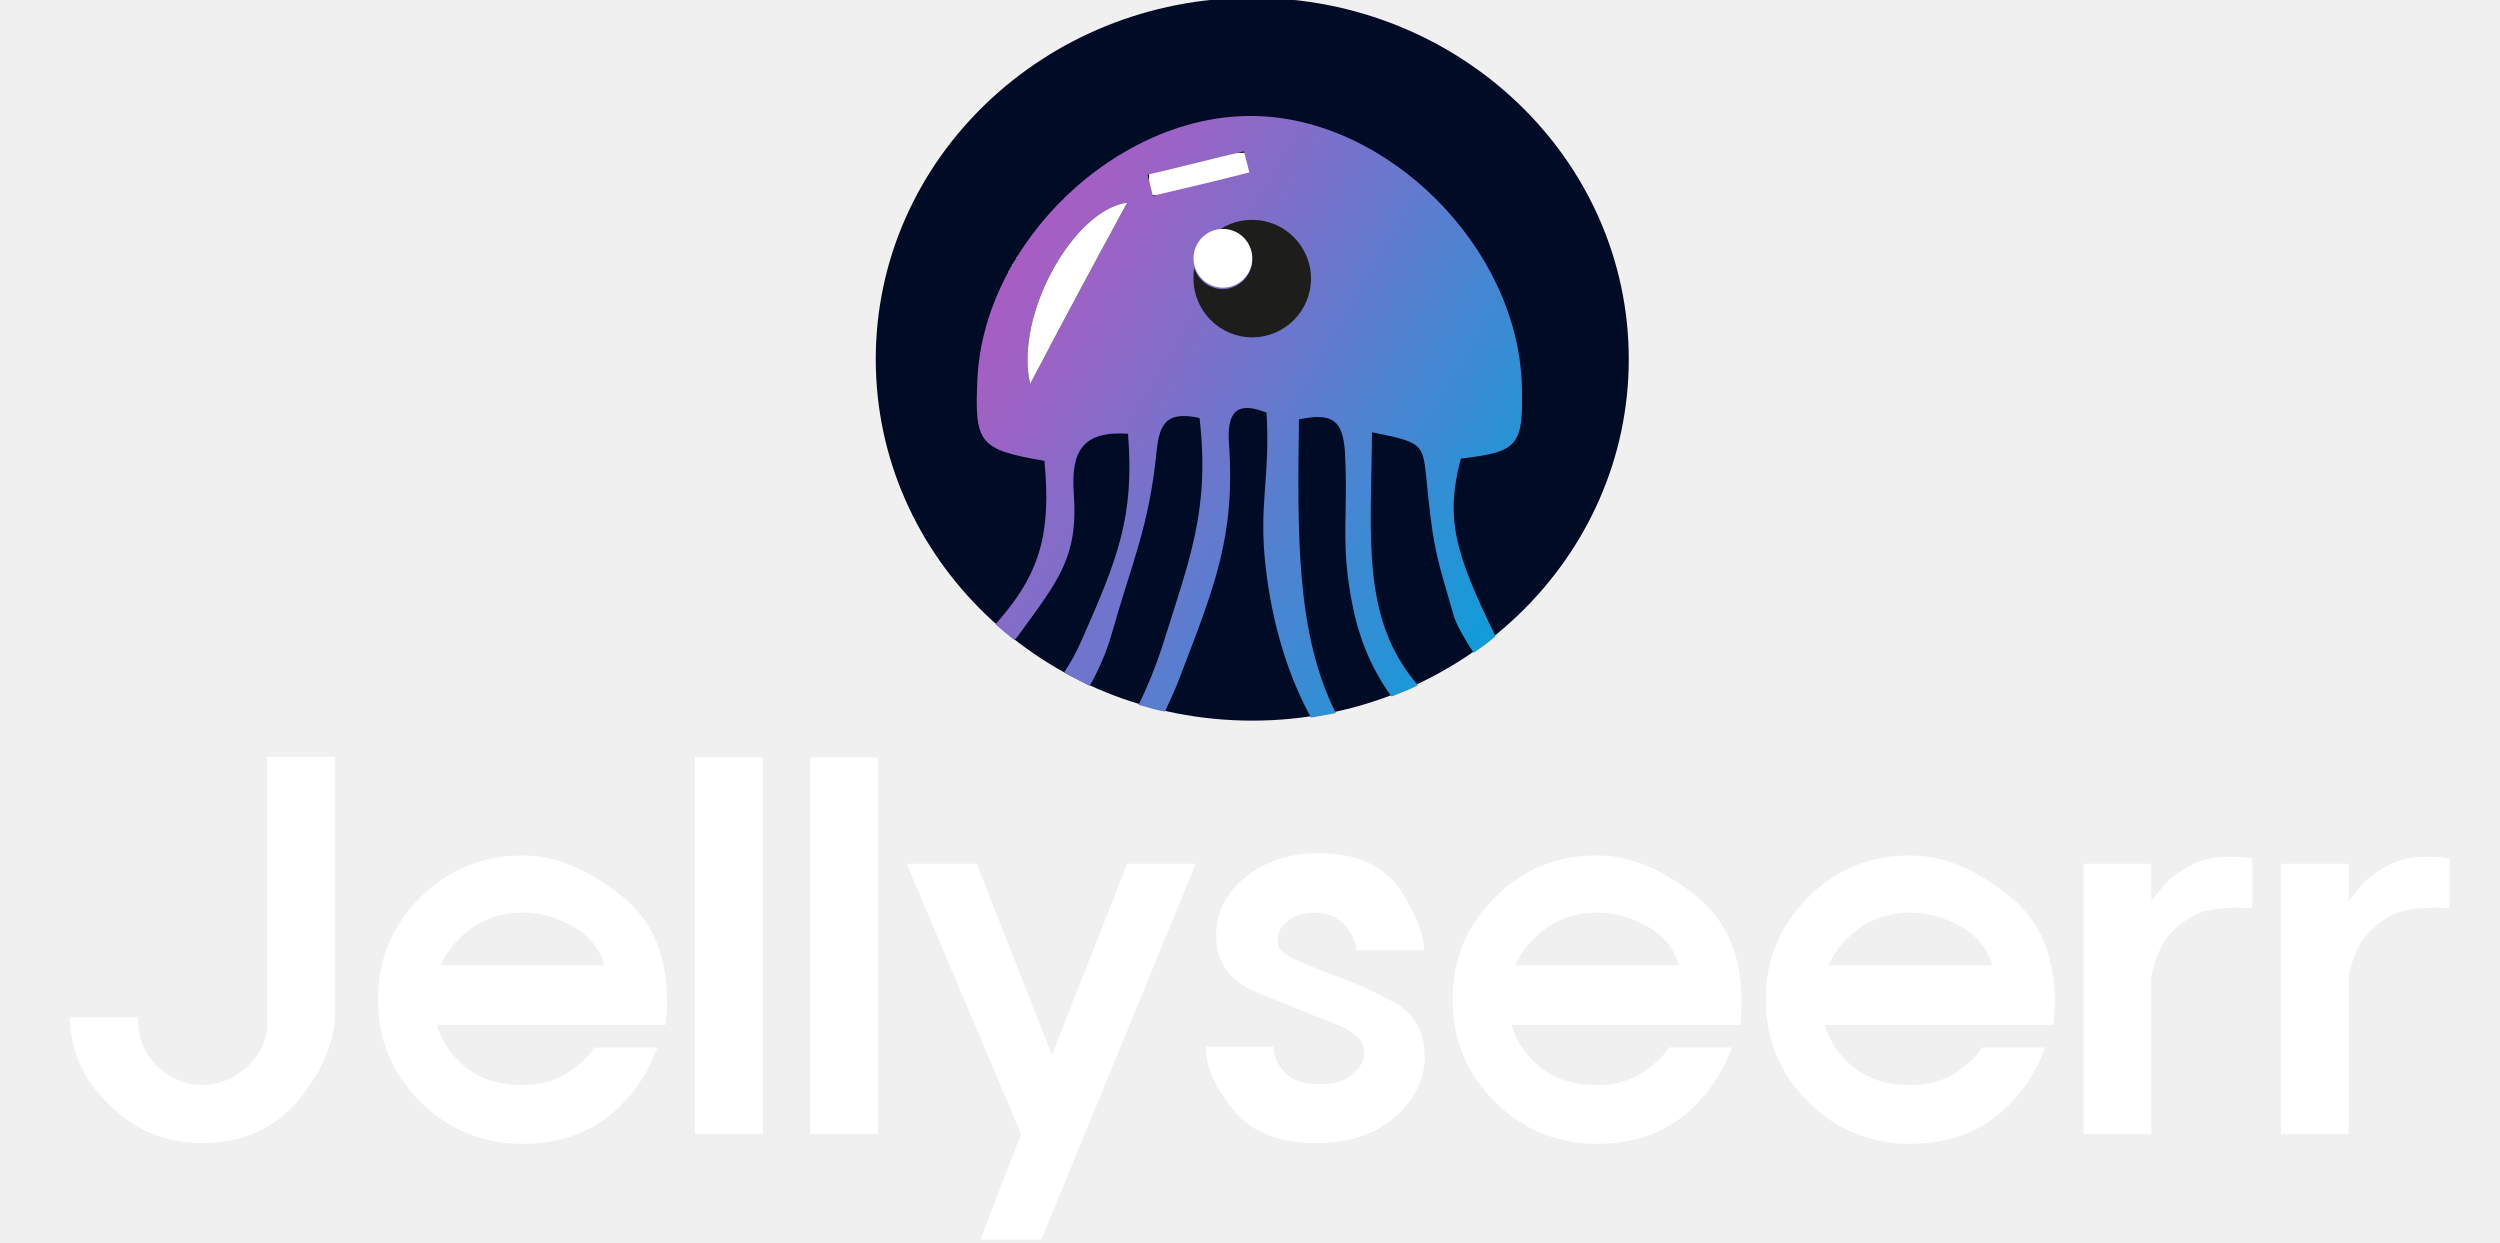
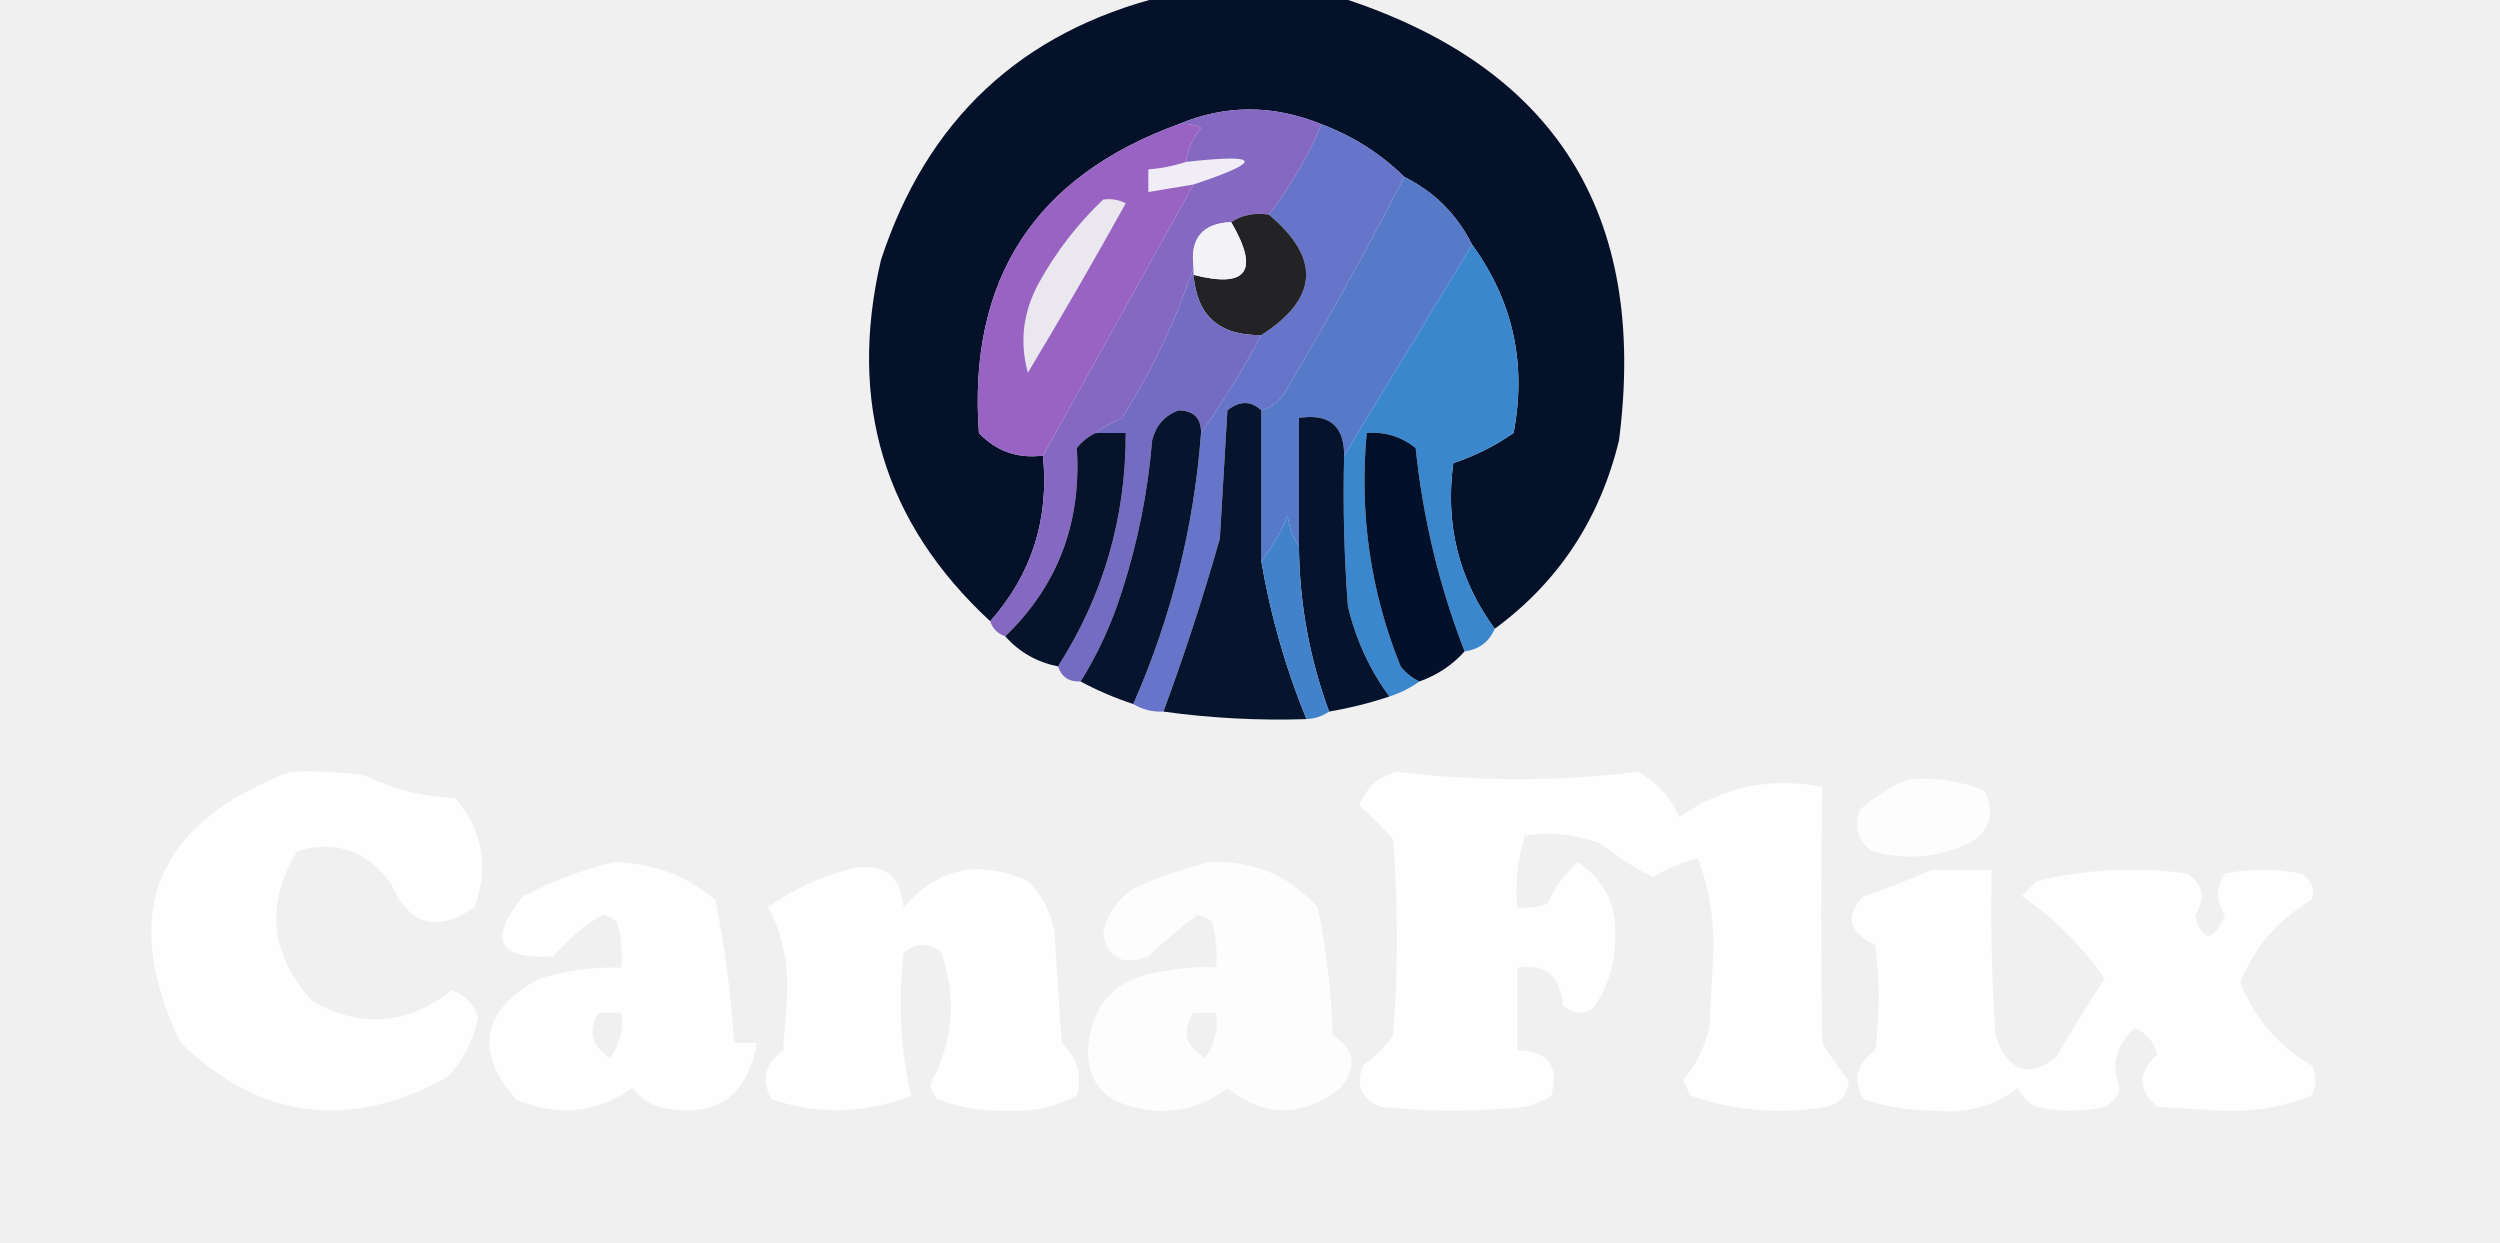
- <svg xmlns="http://www.w3.org/2000/svg" version="1.1" id="Layer_1" x="0px" y="0px" viewBox="0 0 332 165" style="enable-background:new 0 0 332 165;" xml:space="preserve">
-   <style type="text/css">
- 	.st0{fill:#000B25;}
- 	.st1{fill:#FFFFFF;}
- 	.st2{fill:url(#SVGID_1_);}
- 	.st3{fill-rule:evenodd;clip-rule:evenodd;fill:#1D1D1B;}
- 	.st4{fill-rule:evenodd;clip-rule:evenodd;fill:#FFFFFF;}
- 	.st5{enable-background:new    ;}
- </style>
+ <svg xmlns="http://www.w3.org/2000/svg" version="1.1" width="332px" height="165px" style="shape-rendering:geometricPrecision; text-rendering:geometricPrecision; image-rendering:optimizeQuality; fill-rule:evenodd; clip-rule:evenodd">
  <g>
-     <ellipse class="st0" cx="166.3" cy="47.7" rx="50" ry="48" />
-     <rect x="152.6" y="20.3" class="st1" width="13.5" height="5.6" />
-     <linearGradient id="SVGID_1_" gradientUnits="userSpaceOnUse" x1="132.862" y1="871.92" x2="202.193" y2="911.948" gradientTransform="matrix(1 0 0 1 0 -834)">
-       <stop offset="4.993059e-09" style="stop-color:#FFFFFF" />
-       <stop offset="1.298195e-07" style="stop-color:#A85DC3" />
-       <stop offset="0.147" style="stop-color:#9864C5" />
-       <stop offset="0.434" style="stop-color:#6F75CC" />
-       <stop offset="0.829" style="stop-color:#2E90D5" />
-       <stop offset="1" style="stop-color:#0F9DDA" />
-     </linearGradient>
-     <path class="st2" d="M202.1,51.2c-0.5-18.3-17.8-35.6-35.7-35.8c-18-0.2-35.7,16.7-36.6,34.9c-0.4,8.6,0.2,9.4,8.9,10.9   c0.9,9.6-0.5,15-6.5,21.7c0.8,0.7,1.6,1.4,2.5,2.1c0.2-0.2,0.4-0.4,0.6-0.7c5.3-7.3,7.9-10.3,7.3-18.8c-0.4-5.6,1.2-8.3,7.2-7.9   c0.9,11.2-1.5,16.8-6.1,27.3c-0.7,1.6-1.5,3.1-2.4,4.4c1.1,0.6,2.3,1.2,3.4,1.8c1.2-2.1,2.2-4.4,2.9-6.8c2.7-9.6,5-14.3,6-24.4   c0.4-3.8,1.4-5.3,5.7-4.4c1.4,12.2-1.3,18.7-5,30.5c-0.9,2.7-1.9,5.2-3.1,7.6c1.1,0.3,2.3,0.7,3.5,0.9c0.7-1.5,1.4-3,2-4.6   c4.5-11.8,7.4-18.6,6.5-31.1c-0.3-4.6,1.5-5.4,5-4c0.5,9-1.1,12.1-0.1,20.7c0.9,7.5,2.9,14.1,6,19.8c1.1-0.2,2.2-0.4,3.3-0.6   c-5.3-10.5-5.1-23.8-4.9-39c4.6-1,5.8,0.3,6.1,4.2c0.5,8.8-0.7,12.2,1.1,20.9c0.9,4.3,2.6,8.3,5.1,11.7c1.2-0.5,2.4-0.9,3.5-1.5   c-7.6-8.8-6.2-19.6-6.1-33.6c7.4,1.5,6.7,1.5,7.4,7.9c0.8,7.9,1.3,9,3.5,16.6c0.3,1,1.3,2.8,2.6,4.8c1-0.7,2-1.4,2.9-2.2   c-5.4-11.1-6.7-15.6-4.6-23.6C201.7,60,202.3,59.2,202.1,51.2z M136.8,51c-2.1-9.1,5.7-23.1,12.9-24.1   C145.5,34.6,141.1,42.8,136.8,51z M153.1,26c-0.2-0.9-0.5-1.9-0.7-2.8c4.3-1,8.5-2.1,12.8-3.1c0.2,0.9,0.5,1.8,0.7,2.8   C161.6,24,157.4,25,153.1,26z" />
-     <path class="st1" d="M136.8,51c-2.1-9.1,5.7-23.1,12.9-24.1C145.5,34.6,141.1,42.8,136.8,51z" />
-     <path class="st3" d="M166.3,29.2c-1.7,0-3.2,0.5-4.5,1.4c0.2,0,0.4,0,0.6,0c2.2,0,3.9,1.8,3.9,3.9s-1.8,3.9-3.9,3.9   c-1.8,0-3.3-1.2-3.8-2.8c-0.1,0.5-0.1,0.9-0.1,1.4c0,4.3,3.5,7.8,7.8,7.8s7.8-3.5,7.8-7.8S170.6,29.2,166.3,29.2z" />
-     <circle class="st4" cx="162.4" cy="34.3" r="3.9" />
+     <path style="opacity:0.978" fill="#000b25" d="M 154.5,-0.5 C 162.167,-0.5 169.833,-0.5 177.5,-0.5C 206.409,8.602 218.909,28.269 215,58.5C 212.455,68.961 206.955,77.295 198.5,83.5C 193.719,76.975 191.885,69.641 193,61.5C 195.877,60.544 198.544,59.211 201,57.5C 202.765,48.313 200.932,39.98 195.5,32.5C 193.478,28.478 190.478,25.478 186.5,23.5C 183.378,20.432 179.711,18.098 175.5,16.5C 169.059,13.879 162.726,13.879 156.5,16.5C 137.368,23.472 128.535,37.139 130,57.5C 132.305,59.931 135.138,60.931 138.5,60.5C 139.352,68.942 137.018,76.275 131.5,82.5C 117.398,69.451 112.565,53.452 117,34.5C 123.105,15.883 135.605,4.216 154.5,-0.5 Z" />
  </g>
-   <g class="st5">
-     <path class="st1" d="M32.8,141.7c1.8-1.6,2.7-3.6,2.7-6v-35.2h9v33.9c0,3.8-1.6,7.7-4.8,11.6c-3.2,3.9-7.5,5.8-12.9,5.8   c-4.8,0-8.9-1.7-12.3-5.1c-3.5-3.4-5.2-7.3-5.2-11.6h9c0,2.8,0.9,4.9,2.7,6.6c1.8,1.6,3.7,2.4,5.8,2.4   C29,144.1,31,143.3,32.8,141.7z" />
-     <path class="st1" d="M58,136c0.6,2.2,1.9,4.1,3.8,5.7c2,1.6,4.5,2.4,7.6,2.4c2.4,0,4.5-0.6,6.1-1.7c1.7-1.2,2.8-2.2,3.4-3.3h8.4   c-1.4,3.8-3.6,6.9-6.7,9.3c-3,2.3-6.8,3.5-11.2,3.5c-5.3,0-9.9-1.9-13.6-5.6c-3.8-3.8-5.6-8.3-5.6-13.6c0-5.3,1.9-9.8,5.6-13.5   s8.3-5.6,13.6-5.6c4.4,0,8.9,1.9,13.4,5.6s6.4,9.4,5.6,16.9H58z M80.3,128.2c-0.7-2.2-2-3.9-4.1-5.1c-2.1-1.2-4.3-1.9-6.8-1.9   c-2.6,0-4.8,0.7-6.7,2c-1.9,1.4-3.3,3-4.2,5H80.3z" />
-     <path class="st1" d="M101.3,150.6h-9v-50h9V150.6z" />
-     <path class="st1" d="M116.6,150.6h-9v-50h9V150.6z" />
-     <path class="st1" d="M120.4,114.7h9.3l10,25.4l10-25.4h9.1l-20.5,49.9h-8.1l5.4-14L120.4,114.7z" />
-     <path class="st1" d="M178.7,123c-0.9-1.1-2.2-1.7-3.9-1.8c-1.7,0-3,0.4-3.9,1.2c-1,0.8-1.4,1.8-1.2,2.9c0.1,0.8,1,1.6,2.9,2.4   s3.6,1.5,5.3,2.1c2.3,0.8,4.8,2,7.4,3.4c2.6,1.5,3.9,3.9,3.9,7.2c0,2.9-1.3,5.6-3.9,7.9c-2.6,2.3-6.1,3.5-10.6,3.5   c-5,0-8.6-1.5-11-4.5c-2.4-3-3.6-5.8-3.6-8.3h9c0,1.2,0.5,2.3,1.5,3.4c1,1.1,2.6,1.6,4.6,1.6c2,0,3.5-0.5,4.6-1.5   c1.1-1,1.5-2,1.3-3.1c-0.1-0.9-0.6-1.7-1.6-2.3c-1-0.7-2.2-1.2-3.7-1.7c-2.6-1.1-5.7-2.3-9.1-3.7c-3.4-1.4-5.2-3.9-5.2-7.5   c0-3,1.3-5.6,3.9-7.7c2.6-2.1,5.9-3.2,9.7-3.2c5,0,8.6,1.6,10.8,4.8c2.1,3.2,3.2,5.9,3.2,8.1h-9C180.1,125.2,179.6,124.1,178.7,123   z" />
-     <path class="st1" d="M200.7,136c0.6,2.2,1.9,4.1,3.8,5.7c2,1.6,4.5,2.4,7.6,2.4c2.4,0,4.5-0.6,6.1-1.7c1.7-1.2,2.8-2.2,3.4-3.3h8.4   c-1.4,3.8-3.6,6.9-6.7,9.3c-3,2.3-6.8,3.5-11.2,3.5c-5.3,0-9.9-1.9-13.6-5.6c-3.8-3.8-5.6-8.3-5.6-13.6c0-5.3,1.9-9.8,5.6-13.5   c3.8-3.8,8.3-5.6,13.6-5.6c4.4,0,8.9,1.9,13.4,5.6c4.5,3.8,6.4,9.4,5.6,16.9H200.7z M223,128.2c-0.7-2.2-2-3.9-4.1-5.1   c-2.1-1.2-4.3-1.9-6.8-1.9c-2.6,0-4.8,0.7-6.7,2c-1.9,1.4-3.3,3-4.2,5H223z" />
-     <path class="st1" d="M242.3,136c0.6,2.2,1.9,4.1,3.8,5.7c2,1.6,4.5,2.4,7.6,2.4c2.4,0,4.5-0.6,6.1-1.7c1.7-1.2,2.8-2.2,3.4-3.3h8.4   c-1.4,3.8-3.6,6.9-6.7,9.3c-3,2.3-6.8,3.5-11.2,3.5c-5.3,0-9.9-1.9-13.6-5.6c-3.8-3.8-5.6-8.3-5.6-13.6c0-5.3,1.9-9.8,5.6-13.5   c3.8-3.8,8.3-5.6,13.6-5.6c4.4,0,8.9,1.9,13.4,5.6c4.5,3.8,6.4,9.4,5.6,16.9H242.3z M264.6,128.2c-0.7-2.2-2-3.9-4.1-5.1   c-2.1-1.2-4.3-1.9-6.8-1.9c-2.6,0-4.8,0.7-6.7,2c-1.9,1.4-3.3,3-4.2,5H264.6z" />
-     <path class="st1" d="M287.1,117.9c0.8-1,2-2,3.7-2.9c2.2-1.2,4.9-1.5,8.3-1v6.6c-3.6-0.2-6.3,0.1-8,1.1c-2.1,1.2-3.5,2.7-4.3,4.5   c-0.8,1.8-1.1,3.1-1.1,3.8v20.6h-9v-35.9h9v5.1C285.8,119.5,286.3,118.9,287.1,117.9z" />
-     <path class="st1" d="M313.3,117.9c0.8-1,2-2,3.7-2.9c2.2-1.2,4.9-1.5,8.3-1v6.6c-3.6-0.2-6.3,0.1-8,1.1c-2.1,1.2-3.5,2.7-4.3,4.5   c-0.8,1.8-1.1,3.1-1.1,3.8v20.6h-9v-35.9h9v5.1C312,119.5,312.5,118.9,313.3,117.9z" />
+   <g>
+     <path style="opacity:1" fill="#f1edf7" d="M 158.5,24.5 C 156.5,24.833 154.5,25.167 152.5,25.5C 152.5,24.5 152.5,23.5 152.5,22.5C 154.216,22.371 155.883,22.038 157.5,21.5C 167.537,20.381 167.87,21.381 158.5,24.5 Z" />
+   </g>
+   <g>
+     <path style="opacity:1" fill="#6675c9" d="M 175.5,16.5 C 179.711,18.098 183.378,20.432 186.5,23.5C 181.611,32.94 176.445,42.273 171,51.5C 170.241,53.063 169.074,54.063 167.5,54.5C 166.116,53.199 164.616,53.199 163,54.5C 162.667,60.167 162.333,65.833 162,71.5C 159.792,79.289 157.292,86.955 154.5,94.5C 153.041,94.567 151.708,94.234 150.5,93.5C 155.555,82.004 158.555,70.004 159.5,57.5C 162.403,53.37 165.07,49.037 167.5,44.5C 175.089,39.628 175.423,34.294 168.5,28.5C 171.335,24.836 173.668,20.836 175.5,16.5 Z" />
+   </g>
+   <g>
+     <path style="opacity:1" fill="#8568c2" d="M 175.5,16.5 C 173.668,20.836 171.335,24.836 168.5,28.5C 166.585,28.215 164.919,28.549 163.5,29.5C 159.686,29.651 158.019,31.651 158.5,35.5C 156.222,42.397 153.056,49.064 149,55.5C 147.698,56.085 146.531,56.752 145.5,57.5C 144.542,57.953 143.708,58.62 143,59.5C 143.637,69.442 140.47,77.775 133.5,84.5C 132.5,84.167 131.833,83.5 131.5,82.5C 137.018,76.275 139.352,68.942 138.5,60.5C 145.179,48.473 151.845,36.473 158.5,24.5C 167.87,21.381 167.537,20.381 157.5,21.5C 157.751,19.83 158.418,18.33 159.5,17C 158.552,16.517 157.552,16.351 156.5,16.5C 162.726,13.879 169.059,13.879 175.5,16.5 Z" />
+   </g>
+   <g>
+     <path style="opacity:1" fill="#5679c8" d="M 186.5,23.5 C 190.478,25.478 193.478,28.478 195.5,32.5C 189.833,41.833 184.167,51.167 178.5,60.5C 178.512,56.554 176.512,54.887 172.5,55.5C 172.5,61.167 172.5,66.833 172.5,72.5C 171.71,71.391 171.21,70.058 171,68.5C 170.059,70.727 168.892,72.727 167.5,74.5C 167.5,67.833 167.5,61.167 167.5,54.5C 169.074,54.063 170.241,53.063 171,51.5C 176.445,42.273 181.611,32.94 186.5,23.5 Z" />
+   </g>
+   <g>
+     <path style="opacity:1" fill="#9863c2" d="M 156.5,16.5 C 157.552,16.351 158.552,16.517 159.5,17C 158.418,18.33 157.751,19.83 157.5,21.5C 155.883,22.038 154.216,22.371 152.5,22.5C 152.5,23.5 152.5,24.5 152.5,25.5C 154.5,25.167 156.5,24.833 158.5,24.5C 151.845,36.473 145.179,48.473 138.5,60.5C 135.138,60.931 132.305,59.931 130,57.5C 128.535,37.139 137.368,23.472 156.5,16.5 Z" />
+   </g>
+   <g>
+     <path style="opacity:1" fill="#eae8ee" d="M 146.5,26.5 C 147.552,26.351 148.552,26.517 149.5,27C 145.293,34.582 140.96,42.082 136.5,49.5C 135.366,45.363 135.866,41.363 138,37.5C 140.284,33.386 143.117,29.72 146.5,26.5 Z" />
+   </g>
+   <g>
+     <path style="opacity:1" fill="#232225" d="M 168.5,28.5 C 175.423,34.294 175.089,39.628 167.5,44.5C 161.932,44.594 158.932,41.927 158.5,36.5C 165.625,38.327 167.292,35.993 163.5,29.5C 164.919,28.549 166.585,28.215 168.5,28.5 Z" />
+   </g>
+   <g>
+     <path style="opacity:1" fill="#f3f2f6" d="M 163.5,29.5 C 167.292,35.993 165.625,38.327 158.5,36.5C 158.5,36.167 158.5,35.833 158.5,35.5C 158.019,31.651 159.686,29.651 163.5,29.5 Z" />
+   </g>
+   <g>
+     <path style="opacity:1" fill="#3b87ce" d="M 195.5,32.5 C 200.932,39.98 202.765,48.313 201,57.5C 198.544,59.211 195.877,60.544 193,61.5C 191.885,69.641 193.719,76.975 198.5,83.5C 197.738,85.262 196.404,86.262 194.5,86.5C 191.13,77.821 188.963,68.821 188,59.5C 186.103,57.984 183.936,57.317 181.5,57.5C 180.5,68.245 182,78.578 186,88.5C 186.708,89.38 187.542,90.047 188.5,90.5C 187.329,91.345 185.995,92.011 184.5,92.5C 181.871,88.905 180.037,84.905 179,80.5C 178.5,73.842 178.334,67.175 178.5,60.5C 184.167,51.167 189.833,41.833 195.5,32.5 Z" />
+   </g>
+   <g>
+     <path style="opacity:1" fill="#746cc3" d="M 158.5,35.5 C 158.5,35.833 158.5,36.167 158.5,36.5C 158.932,41.927 161.932,44.594 167.5,44.5C 165.07,49.037 162.403,53.37 159.5,57.5C 159.516,55.516 158.516,54.516 156.5,54.5C 154.647,55.189 153.481,56.522 153,58.5C 152.432,65.339 151.099,72.006 149,78.5C 147.621,82.848 145.787,86.848 143.5,90.5C 141.973,90.573 140.973,89.906 140.5,88.5C 146.517,79.109 149.517,68.776 149.5,57.5C 148.167,57.5 146.833,57.5 145.5,57.5C 146.531,56.752 147.698,56.085 149,55.5C 153.056,49.064 156.222,42.397 158.5,35.5 Z" />
+   </g>
+   <g>
+     <path style="opacity:0.983" fill="#03102a" d="M 167.5,54.5 C 167.5,61.167 167.5,67.833 167.5,74.5C 168.719,81.707 170.719,88.707 173.5,95.5C 167.122,95.705 160.789,95.372 154.5,94.5C 157.292,86.955 159.792,79.289 162,71.5C 162.333,65.833 162.667,60.167 163,54.5C 164.616,53.199 166.116,53.199 167.5,54.5 Z" />
+   </g>
+   <g>
+     <path style="opacity:0.991" fill="#05122c" d="M 159.5,57.5 C 158.555,70.004 155.555,82.004 150.5,93.5C 148.013,92.677 145.679,91.677 143.5,90.5C 145.787,86.848 147.621,82.848 149,78.5C 151.099,72.006 152.432,65.339 153,58.5C 153.481,56.522 154.647,55.189 156.5,54.5C 158.516,54.516 159.516,55.516 159.5,57.5 Z" />
+   </g>
+   <g>
+     <path style="opacity:0.986" fill="#02102a" d="M 178.5,60.5 C 178.334,67.175 178.5,73.842 179,80.5C 180.037,84.905 181.871,88.905 184.5,92.5C 181.888,93.371 179.221,94.037 176.5,94.5C 173.893,87.405 172.56,80.072 172.5,72.5C 172.5,66.833 172.5,61.167 172.5,55.5C 176.512,54.887 178.512,56.554 178.5,60.5 Z" />
+   </g>
+   <g>
+     <path style="opacity:0.984" fill="#030e28" d="M 145.5,57.5 C 146.833,57.5 148.167,57.5 149.5,57.5C 149.517,68.776 146.517,79.109 140.5,88.5C 137.669,87.921 135.336,86.588 133.5,84.5C 140.47,77.775 143.637,69.442 143,59.5C 143.708,58.62 144.542,57.953 145.5,57.5 Z" />
+   </g>
+   <g>
+     <path style="opacity:0.996" fill="#010f29" d="M 194.5,86.5 C 192.882,88.316 190.882,89.649 188.5,90.5C 187.542,90.047 186.708,89.38 186,88.5C 182,78.578 180.5,68.245 181.5,57.5C 183.936,57.317 186.103,57.984 188,59.5C 188.963,68.821 191.13,77.821 194.5,86.5 Z" />
+   </g>
+   <g>
+     <path style="opacity:1" fill="#4182cb" d="M 172.5,72.5 C 172.56,80.072 173.893,87.405 176.5,94.5C 175.609,95.11 174.609,95.443 173.5,95.5C 170.719,88.707 168.719,81.707 167.5,74.5C 168.892,72.727 170.059,70.727 171,68.5C 171.21,70.058 171.71,71.391 172.5,72.5 Z" />
+   </g>
+   <g>
+     <path style="opacity:0.919" fill="#fefffe" d="M 38.5,102.5 C 41.85,102.335 45.183,102.502 48.5,103C 52.282,104.827 56.282,105.827 60.5,106C 64.137,110.374 64.97,115.207 63,120.5C 58.035,123.893 54.369,122.893 52,117.5C 48.901,113.034 44.735,111.534 39.5,113C 35.171,120.052 35.838,126.718 41.5,133C 47.989,136.585 54.156,136.085 60,131.5C 61.714,132.076 62.881,133.243 63.5,135C 62.908,138.032 61.574,140.698 59.5,143C 46.425,150.207 34.592,148.707 24,138.5C 15.747,121.328 20.581,109.328 38.5,102.5 Z" />
+   </g>
+   <g>
+     <path style="opacity:0.913" fill="#fefffe" d="M 185.5,102.5 C 196.179,103.787 206.846,103.787 217.5,102.5C 220.013,103.848 221.847,105.848 223,108.5C 228.803,104.473 235.137,103.14 242,104.5C 241.801,115.827 241.801,127.161 242,138.5C 243.064,140.269 244.231,141.936 245.5,143.5C 245.41,145.425 244.41,146.592 242.5,147C 236.32,148.022 230.32,147.522 224.5,145.5C 224.167,144.833 223.833,144.167 223.5,143.5C 225.161,141.512 226.328,139.179 227,136.5C 227.167,133.333 227.333,130.167 227.5,127C 227.706,122.477 227.039,118.144 225.5,114C 223.474,114.463 221.474,115.296 219.5,116.5C 217.056,115.233 214.723,113.733 212.5,112C 209.232,110.787 205.899,110.454 202.5,111C 201.549,114.057 201.216,117.223 201.5,120.5C 202.873,120.657 204.207,120.49 205.5,120C 206.479,117.863 207.812,116.029 209.5,114.5C 213.05,116.778 214.717,120.111 214.5,124.5C 214.493,128.043 213.493,131.21 211.5,134C 210.056,134.781 208.723,134.614 207.5,133.5C 207.29,129.62 205.29,127.953 201.5,128.5C 201.5,132.167 201.5,135.833 201.5,139.5C 205.605,139.496 207.105,141.496 206,145.5C 204.933,146.191 203.766,146.691 202.5,147C 196.167,147.667 189.833,147.667 183.5,147C 180.8,146.051 179.967,144.217 181,141.5C 182.57,140.386 183.903,139.053 185,137.5C 185.667,128.833 185.667,120.167 185,111.5C 183.64,109.895 182.14,108.395 180.5,107C 181.445,104.554 183.111,103.054 185.5,102.5 Z" />
+   </g>
+   <g>
+     <path style="opacity:0.844" fill="#fefffe" d="M 253.5,103.5 C 256.978,103.184 260.312,103.684 263.5,105C 265.028,107.881 264.362,110.214 261.5,112C 257.16,113.95 252.827,114.283 248.5,113C 246.675,111.534 246.175,109.701 247,107.5C 249.013,105.752 251.18,104.418 253.5,103.5 Z" />
+   </g>
+   <g>
+     <path style="opacity:0.905" fill="#fefffe" d="M 81.5,114.5 C 86.617,114.568 91.117,116.235 95,119.5C 96.264,125.745 97.097,132.078 97.5,138.5C 98.5,138.5 99.5,138.5 100.5,138.5C 99.251,145.803 94.917,148.636 87.5,147C 86.069,146.535 84.903,145.701 84,144.5C 79.18,147.865 74.014,148.365 68.5,146C 62.97,139.56 63.97,134.227 71.5,130C 75.086,128.892 78.753,128.392 82.5,128.5C 82.662,126.473 82.496,124.473 82,122.5C 81.439,121.978 80.772,121.645 80,121.5C 77.552,122.944 75.385,124.778 73.5,127C 66.068,127.469 64.734,124.803 69.5,119C 73.432,116.972 77.432,115.472 81.5,114.5 Z M 79.5,134.5 C 80.5,134.5 81.5,134.5 82.5,134.5C 82.819,136.75 82.319,138.75 81,140.5C 78.521,138.912 78.021,136.912 79.5,134.5 Z" />
+   </g>
+   <g>
+     <path style="opacity:0.898" fill="#fefffe" d="M 160.5,114.5 C 166.332,114.224 171.165,116.224 175,120.5C 176.124,126.103 176.79,131.769 177,137.5C 179.969,139.371 180.303,141.704 178,144.5C 172.93,148.423 167.93,148.423 163,144.5C 159.319,147.36 155.152,148.193 150.5,147C 146.334,146.015 144.334,143.348 144.5,139C 145.097,133.069 148.43,129.736 154.5,129C 156.81,128.503 159.143,128.337 161.5,128.5C 161.662,126.473 161.495,124.473 161,122.5C 160.439,121.978 159.772,121.645 159,121.5C 156.728,123.212 154.561,125.046 152.5,127C 149.138,128.293 147.138,127.293 146.5,124C 146.99,121.497 148.323,119.497 150.5,118C 153.85,116.514 157.184,115.347 160.5,114.5 Z M 158.5,134.5 C 159.5,134.5 160.5,134.5 161.5,134.5C 161.819,136.75 161.319,138.75 160,140.5C 157.388,138.963 156.888,136.963 158.5,134.5 Z" />
+   </g>
+   <g>
+     <path style="opacity:0.916" fill="#fefffe" d="M 112.5,115.5 C 117.118,114.309 119.618,115.975 120,120.5C 124.517,115.255 130.017,114.088 136.5,117C 138.317,118.8 139.484,120.966 140,123.5C 140.333,128.5 140.667,133.5 141,138.5C 143.071,140.455 143.738,142.788 143,145.5C 140.072,147.038 136.906,147.704 133.5,147.5C 130.375,147.565 127.375,147.065 124.5,146C 123.978,145.439 123.645,144.772 123.5,144C 126.611,138.426 127.111,132.593 125,126.5C 123.333,125.167 121.667,125.167 120,126.5C 119.255,133.037 119.589,139.371 121,145.5C 114.907,147.917 108.74,148.083 102.5,146C 101.017,143.427 101.517,141.26 104,139.5C 104.167,137.167 104.333,134.833 104.5,132.5C 104.761,128.006 103.928,124.006 102,120.5C 105.262,118.145 108.762,116.478 112.5,115.5 Z" />
+   </g>
+   <g>
+     <path style="opacity:0.91" fill="#fefffe" d="M 256.5,115.5 C 259.167,115.5 261.833,115.5 264.5,115.5C 264.334,122.841 264.5,130.174 265,137.5C 266.613,142.215 269.28,143.215 273,140.5C 275.041,136.916 277.208,133.416 279.5,130C 276.473,125.639 272.806,121.973 268.5,119C 269.167,118.333 269.833,117.667 270.5,117C 277.057,115.414 283.724,115.08 290.5,116C 292.62,117.523 292.953,119.356 291.5,121.5C 292.511,125.223 293.845,125.223 295.5,121.5C 294.233,119.629 294.233,117.796 295.5,116C 298.833,115.333 302.167,115.333 305.5,116C 307.007,116.837 307.507,118.004 307,119.5C 302.584,122.083 299.417,125.75 297.5,130.5C 299.417,135.25 302.584,138.917 307,141.5C 307.667,142.833 307.667,144.167 307,145.5C 303.194,147.023 299.194,147.69 295,147.5C 292.167,147.333 289.333,147.167 286.5,147C 283.856,144.725 283.856,142.391 286.5,140C 286.046,138.378 285.046,137.212 283.5,136.5C 280.993,138.808 280.326,141.475 281.5,144.5C 281.182,145.647 280.516,146.481 279.5,147C 276.5,147.667 273.5,147.667 270.5,147C 269.333,146.5 268.5,145.667 268,144.5C 264.787,146.913 261.12,147.913 257,147.5C 253.742,147.507 250.575,147.007 247.5,146C 246.017,143.427 246.517,141.26 249,139.5C 249.667,134.833 249.667,130.167 249,125.5C 245.475,123.751 244.975,121.584 247.5,119C 250.662,117.973 253.662,116.806 256.5,115.5 Z" />
  </g>
</svg>
